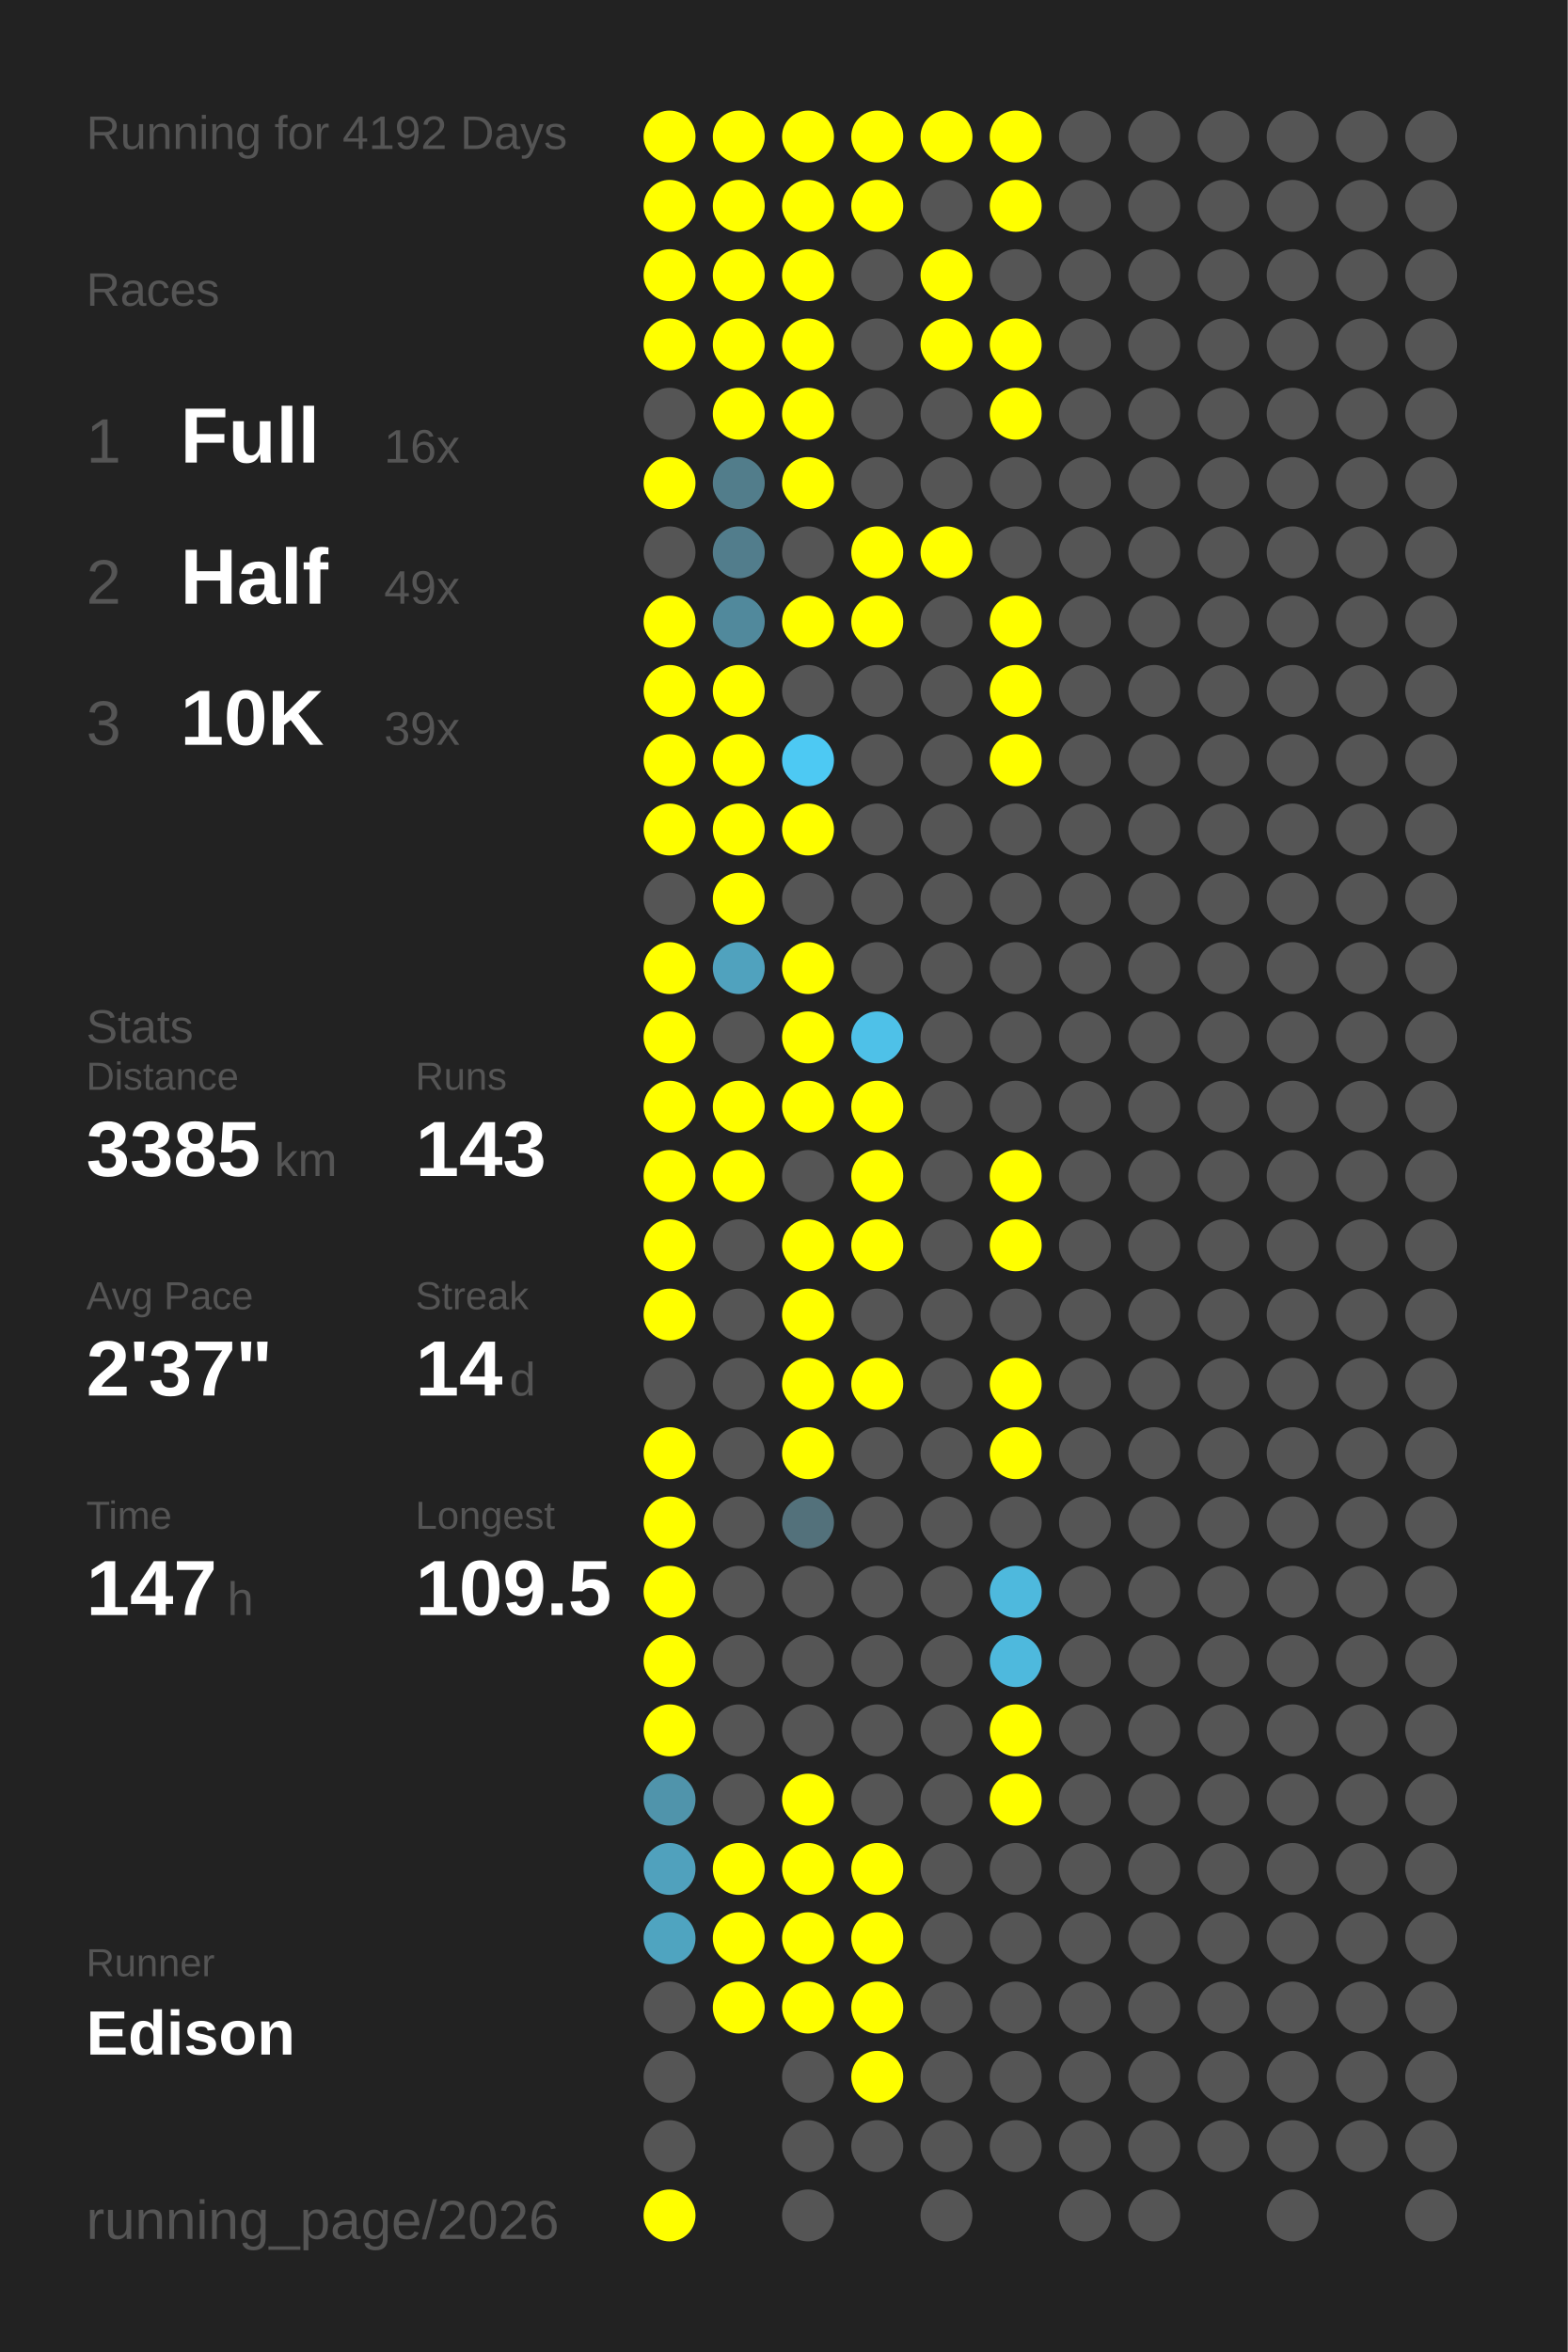
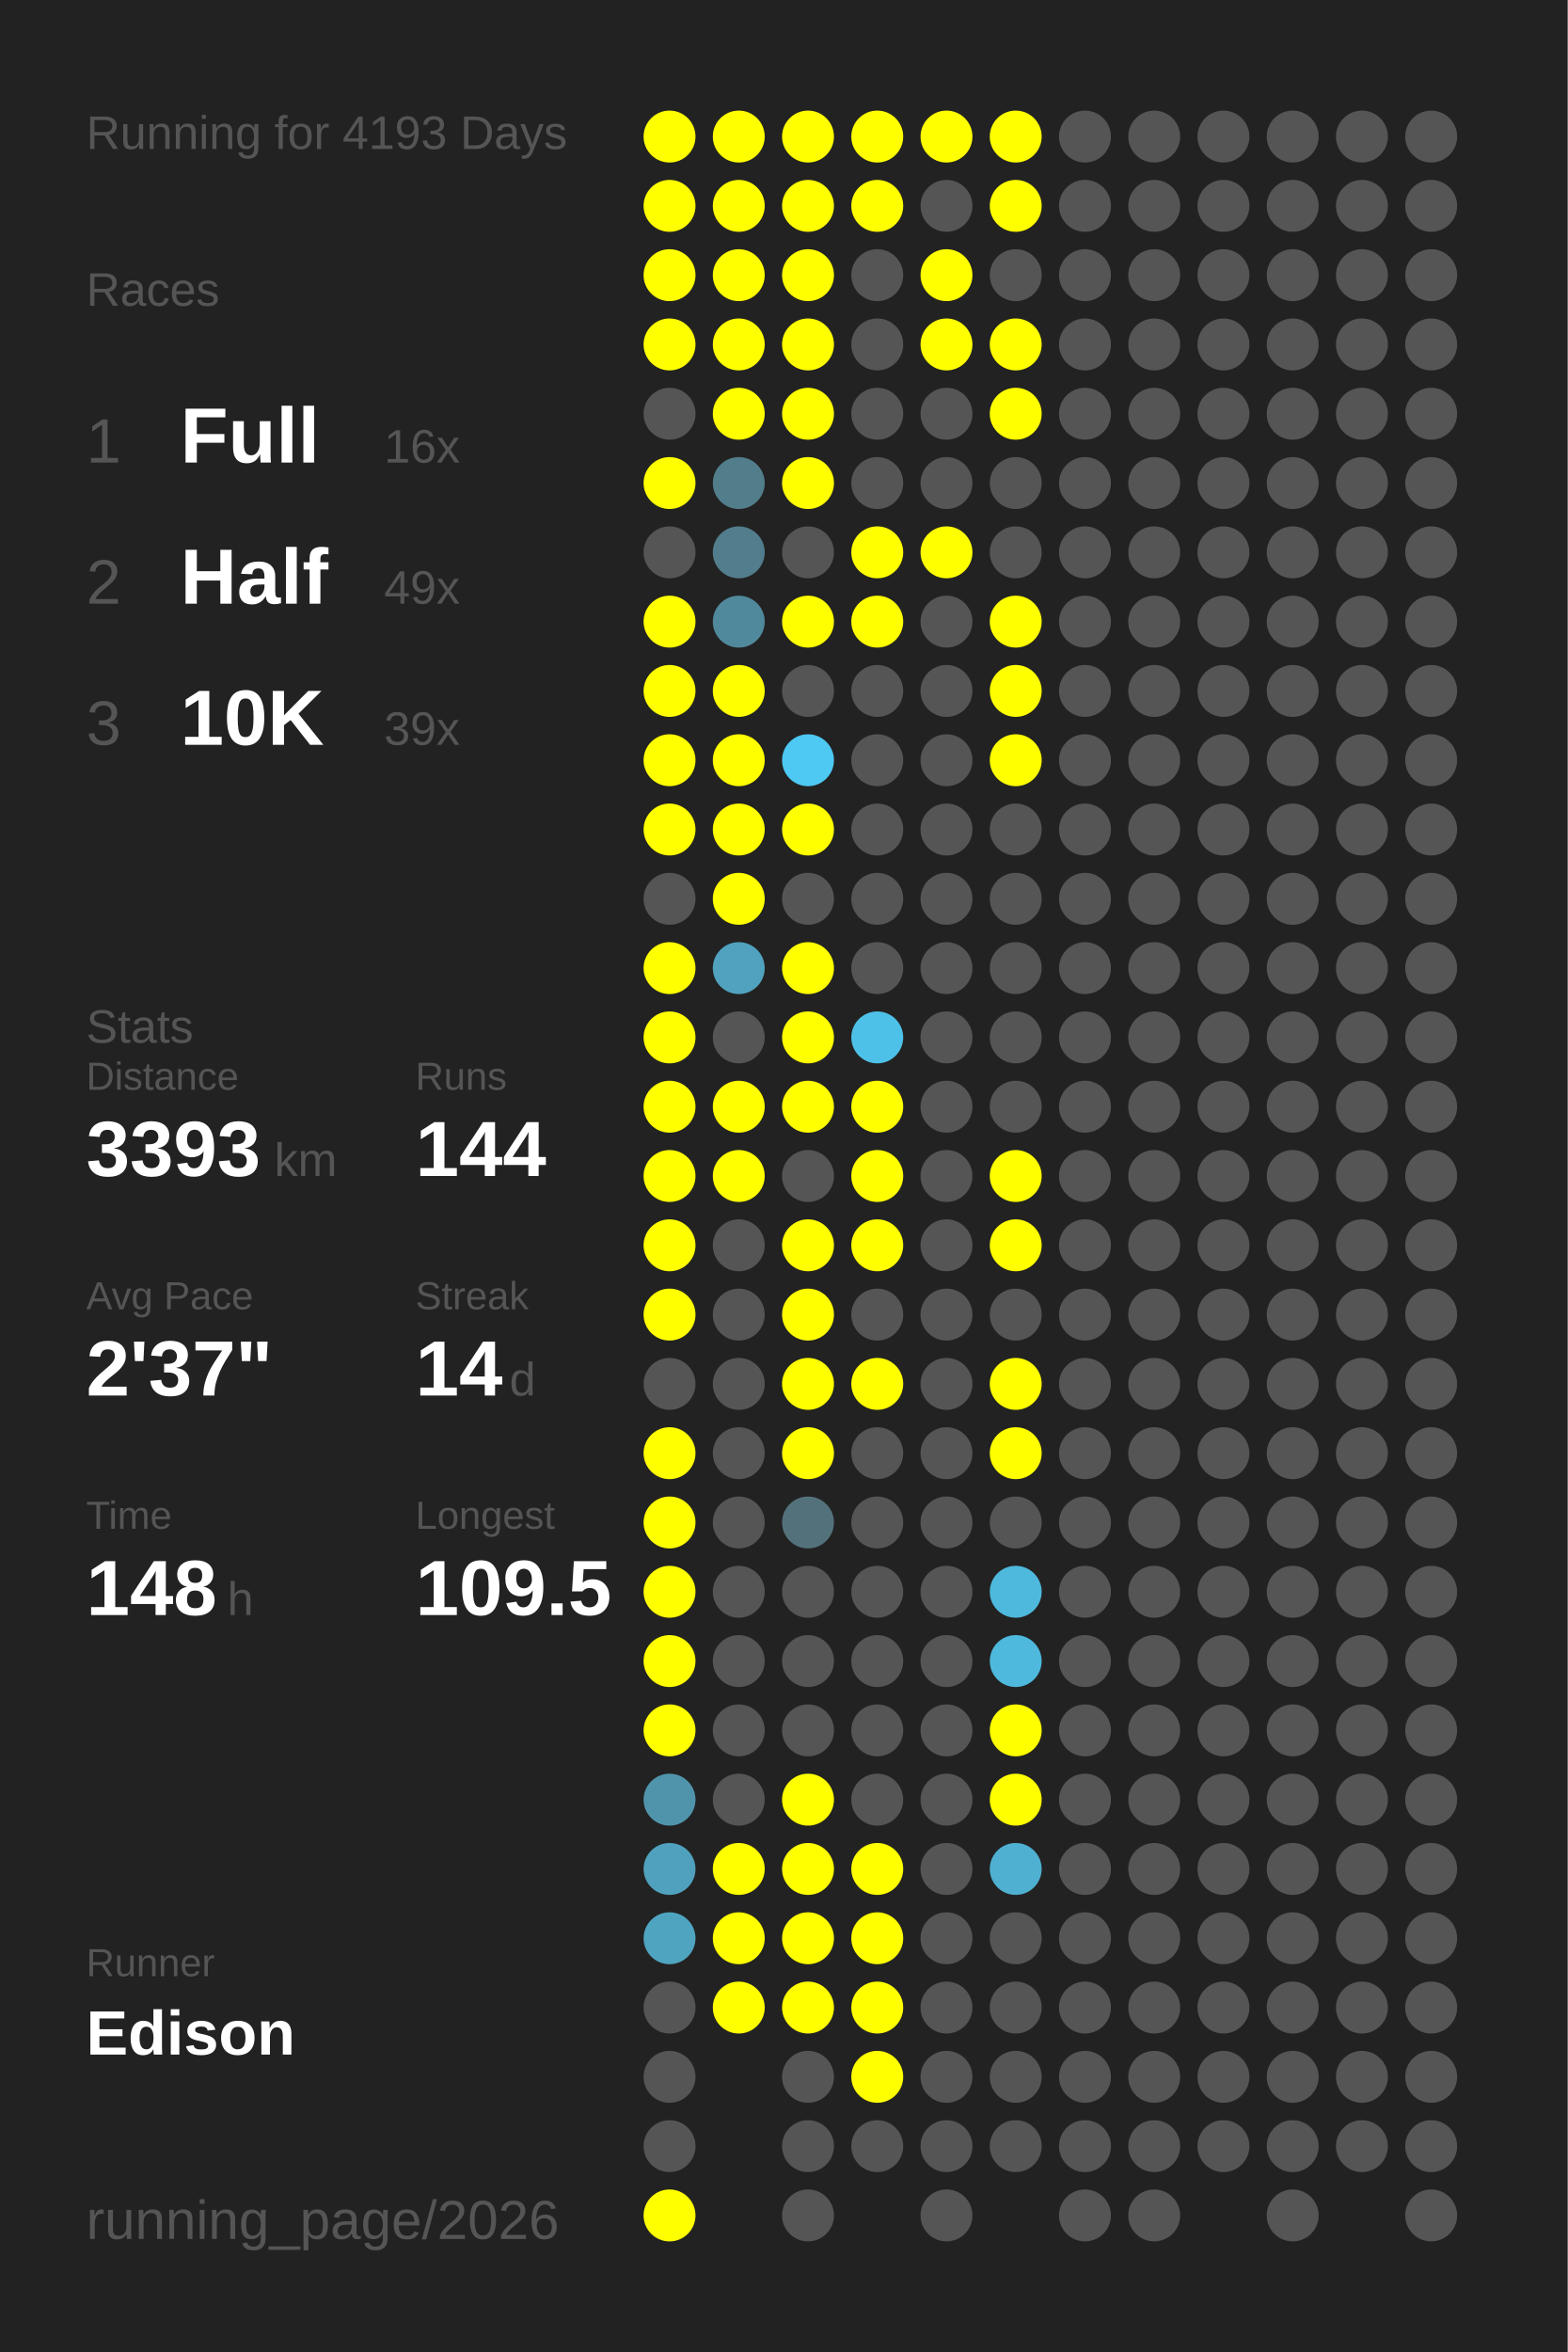
<svg xmlns="http://www.w3.org/2000/svg" baseProfile="full" height="300mm" version="1.1" viewBox="0,0,200,300" width="200mm">
  <defs />
  <rect fill="#222222" height="300" width="200" x="0" y="0" />
-   <text fill="#555555" style="font-size:6px; font-family:Arial;" x="11" y="19">Running for 4192 Days</text>
+   <text fill="#555555" style="font-size:6px; font-family:Arial;" x="11" y="19">Running for 4193 Days</text>
  <text fill="#555555" style="font-size:6px; font-family:Arial;" x="11" y="39">Races</text>
  <text fill="#555555" style="font-size:8px; font-family:Arial;" x="11" y="59">1</text>
  <text fill="#FFFFFF" style="font-size:10px; font-family:Arial; font-weight:bold;" x="23" y="59">Full</text>
  <text fill="#555555" style="font-size:6px; font-family:Arial;" x="49" y="59">16x</text>
  <text fill="#555555" style="font-size:8px; font-family:Arial;" x="11" y="77">2</text>
  <text fill="#FFFFFF" style="font-size:10px; font-family:Arial; font-weight:bold;" x="23" y="77">Half</text>
  <text fill="#555555" style="font-size:6px; font-family:Arial;" x="49" y="77">49x</text>
  <text fill="#555555" style="font-size:8px; font-family:Arial;" x="11" y="95">3</text>
  <text fill="#FFFFFF" style="font-size:10px; font-family:Arial; font-weight:bold;" x="23" y="95">10K</text>
  <text fill="#555555" style="font-size:6px; font-family:Arial;" x="49" y="95">39x</text>
  <text fill="#555555" style="font-size:6px; font-family:Arial;" x="11" y="133">Stats</text>
  <text fill="#555555" style="font-size:5px; font-family:Arial;" x="11" y="139">Distance</text>
-   <text fill="#FFFFFF" style="font-size:10px; font-family:Arial; font-weight:bold;" x="11" y="150">3385</text>
+   <text fill="#FFFFFF" style="font-size:10px; font-family:Arial; font-weight:bold;" x="11" y="150">3393</text>
  <text fill="#555555" style="font-size:6px; font-family:Arial;" x="35" y="150">km</text>
  <text fill="#555555" style="font-size:5px; font-family:Arial;" x="53" y="139">Runs</text>
-   <text fill="#FFFFFF" style="font-size:10px; font-family:Arial; font-weight:bold;" x="53" y="150">143</text>
+   <text fill="#FFFFFF" style="font-size:10px; font-family:Arial; font-weight:bold;" x="53" y="150">144</text>
  <text fill="#555555" style="font-size:5px; font-family:Arial;" x="11" y="167">Avg Pace</text>
  <text fill="#FFFFFF" style="font-size:10px; font-family:Arial; font-weight:bold;" x="11" y="178">2'37"</text>
  <text fill="#555555" style="font-size:5px; font-family:Arial;" x="53" y="167">Streak</text>
  <text fill="#FFFFFF" style="font-size:10px; font-family:Arial; font-weight:bold;" x="53" y="178">14</text>
  <text fill="#555555" style="font-size:6px; font-family:Arial;" x="65" y="178">d</text>
  <text fill="#555555" style="font-size:5px; font-family:Arial;" x="11" y="195">Time</text>
-   <text fill="#FFFFFF" style="font-size:10px; font-family:Arial; font-weight:bold;" x="11" y="206">147</text>
+   <text fill="#FFFFFF" style="font-size:10px; font-family:Arial; font-weight:bold;" x="11" y="206">148</text>
  <text fill="#555555" style="font-size:6px; font-family:Arial;" x="29" y="206">h</text>
  <text fill="#555555" style="font-size:5px; font-family:Arial;" x="53" y="195">Longest</text>
  <text fill="#FFFFFF" style="font-size:10px; font-family:Arial; font-weight:bold;" x="53" y="206">109.5</text>
  <text fill="#555555" style="font-size:5px; font-family:Arial;" x="11" y="252.065">Runner</text>
  <text fill="#FFFFFF" style="font-size:8px; font-family:Arial; font-weight:bold;" x="11" y="262.065">Edison</text>
  <text fill="#555555" style="font-size:7px; font-family:Arial;" x="11" y="285.581">running_page/2026</text>
  <circle cx="85.417" cy="17.419" fill="#FFFF00" r="3.312" />
  <circle cx="85.417" cy="26.258" fill="#FFFF00" r="3.312" />
  <circle cx="85.417" cy="35.097" fill="#FFFF00" r="3.312" />
  <circle cx="85.417" cy="43.935" fill="#FFFF00" r="3.312" />
  <circle cx="85.417" cy="52.774" fill="#555555" r="3.312" />
  <circle cx="85.417" cy="61.613" fill="#FFFF00" r="3.312" />
  <circle cx="85.417" cy="70.452" fill="#555555" r="3.312" />
  <circle cx="85.417" cy="79.29" fill="#FFFF00" r="3.312" />
  <circle cx="85.417" cy="88.129" fill="#FFFF00" r="3.312" />
  <circle cx="85.417" cy="96.968" fill="#FFFF00" r="3.312" />
  <circle cx="85.417" cy="105.806" fill="#FFFF00" r="3.312" />
  <circle cx="85.417" cy="114.645" fill="#555555" r="3.312" />
  <circle cx="85.417" cy="123.484" fill="#FFFF00" r="3.312" />
  <circle cx="85.417" cy="132.323" fill="#FFFF00" r="3.312" />
  <circle cx="85.417" cy="141.161" fill="#FFFF00" r="3.312" />
  <circle cx="85.417" cy="150" fill="#FFFF00" r="3.312" />
  <circle cx="85.417" cy="158.839" fill="#FFFF00" r="3.312" />
  <circle cx="85.417" cy="167.677" fill="#FFFF00" r="3.312" />
  <circle cx="85.417" cy="176.516" fill="#555555" r="3.312" />
  <circle cx="85.417" cy="185.355" fill="#FFFF00" r="3.312" />
  <circle cx="85.417" cy="194.194" fill="#FFFF00" r="3.312" />
  <circle cx="85.417" cy="203.032" fill="#FFFF00" r="3.312" />
  <circle cx="85.417" cy="211.871" fill="#FFFF00" r="3.312" />
  <circle cx="85.417" cy="220.71" fill="#FFFF00" r="3.312" />
  <circle cx="85.417" cy="229.548" fill="#5094ab" r="3.312" />
  <circle cx="85.417" cy="238.387" fill="#50a1bd" r="3.312" />
  <circle cx="85.417" cy="247.226" fill="#4fa4c0" r="3.312" />
  <circle cx="85.417" cy="256.065" fill="#555555" r="3.312" />
  <circle cx="85.417" cy="264.903" fill="#555555" r="3.312" />
  <circle cx="85.417" cy="273.742" fill="#555555" r="3.312" />
  <circle cx="85.417" cy="282.581" fill="#FFFF00" r="3.312" />
  <circle cx="94.25" cy="17.419" fill="#FFFF00" r="3.312" />
  <circle cx="94.25" cy="26.258" fill="#FFFF00" r="3.312" />
  <circle cx="94.25" cy="35.097" fill="#FFFF00" r="3.312" />
  <circle cx="94.25" cy="43.935" fill="#FFFF00" r="3.312" />
  <circle cx="94.25" cy="52.774" fill="#FFFF00" r="3.312" />
  <circle cx="94.25" cy="61.613" fill="#527d8b" r="3.312" />
  <circle cx="94.25" cy="70.452" fill="#527d8c" r="3.312" />
  <circle cx="94.25" cy="79.29" fill="#51899c" r="3.312" />
  <circle cx="94.25" cy="88.129" fill="#FFFF00" r="3.312" />
  <circle cx="94.25" cy="96.968" fill="#FFFF00" r="3.312" />
  <circle cx="94.25" cy="105.806" fill="#FFFF00" r="3.312" />
  <circle cx="94.25" cy="114.645" fill="#FFFF00" r="3.312" />
  <circle cx="94.25" cy="123.484" fill="#50a2be" r="3.312" />
  <circle cx="94.25" cy="132.323" fill="#555555" r="3.312" />
  <circle cx="94.25" cy="141.161" fill="#FFFF00" r="3.312" />
  <circle cx="94.25" cy="150" fill="#FFFF00" r="3.312" />
  <circle cx="94.25" cy="158.839" fill="#555555" r="3.312" />
  <circle cx="94.25" cy="167.677" fill="#555555" r="3.312" />
  <circle cx="94.25" cy="176.516" fill="#555555" r="3.312" />
  <circle cx="94.25" cy="185.355" fill="#555555" r="3.312" />
  <circle cx="94.25" cy="194.194" fill="#555555" r="3.312" />
  <circle cx="94.25" cy="203.032" fill="#555555" r="3.312" />
  <circle cx="94.25" cy="211.871" fill="#555555" r="3.312" />
  <circle cx="94.25" cy="220.71" fill="#555555" r="3.312" />
  <circle cx="94.25" cy="229.548" fill="#555555" r="3.312" />
  <circle cx="94.25" cy="238.387" fill="#FFFF00" r="3.312" />
  <circle cx="94.25" cy="247.226" fill="#FFFF00" r="3.312" />
  <circle cx="94.25" cy="256.065" fill="#FFFF00" r="3.312" />
  <circle cx="103.083" cy="17.419" fill="#FFFF00" r="3.312" />
  <circle cx="103.083" cy="26.258" fill="#FFFF00" r="3.312" />
  <circle cx="103.083" cy="35.097" fill="#FFFF00" r="3.312" />
  <circle cx="103.083" cy="43.935" fill="#FFFF00" r="3.312" />
  <circle cx="103.083" cy="52.774" fill="#FFFF00" r="3.312" />
  <circle cx="103.083" cy="61.613" fill="#FFFF00" r="3.312" />
  <circle cx="103.083" cy="70.452" fill="#555555" r="3.312" />
  <circle cx="103.083" cy="79.29" fill="#FFFF00" r="3.312" />
  <circle cx="103.083" cy="88.129" fill="#555555" r="3.312" />
  <circle cx="103.083" cy="96.968" fill="#4dc9f3" r="3.312" />
  <circle cx="103.083" cy="105.806" fill="#FFFF00" r="3.312" />
  <circle cx="103.083" cy="114.645" fill="#555555" r="3.312" />
  <circle cx="103.083" cy="123.484" fill="#FFFF00" r="3.312" />
  <circle cx="103.083" cy="132.323" fill="#FFFF00" r="3.312" />
  <circle cx="103.083" cy="141.161" fill="#FFFF00" r="3.312" />
  <circle cx="103.083" cy="150" fill="#555555" r="3.312" />
  <circle cx="103.083" cy="158.839" fill="#FFFF00" r="3.312" />
  <circle cx="103.083" cy="167.677" fill="#FFFF00" r="3.312" />
  <circle cx="103.083" cy="176.516" fill="#FFFF00" r="3.312" />
  <circle cx="103.083" cy="185.355" fill="#FFFF00" r="3.312" />
  <circle cx="103.083" cy="194.194" fill="#53717b" r="3.312" />
  <circle cx="103.083" cy="203.032" fill="#555555" r="3.312" />
  <circle cx="103.083" cy="211.871" fill="#555555" r="3.312" />
  <circle cx="103.083" cy="220.71" fill="#555555" r="3.312" />
  <circle cx="103.083" cy="229.548" fill="#FFFF00" r="3.312" />
  <circle cx="103.083" cy="238.387" fill="#FFFF00" r="3.312" />
  <circle cx="103.083" cy="247.226" fill="#FFFF00" r="3.312" />
  <circle cx="103.083" cy="256.065" fill="#FFFF00" r="3.312" />
  <circle cx="103.083" cy="264.903" fill="#555555" r="3.312" />
  <circle cx="103.083" cy="273.742" fill="#555555" r="3.312" />
  <circle cx="103.083" cy="282.581" fill="#555555" r="3.312" />
  <circle cx="111.917" cy="17.419" fill="#FFFF00" r="3.312" />
  <circle cx="111.917" cy="26.258" fill="#FFFF00" r="3.312" />
  <circle cx="111.917" cy="35.097" fill="#555555" r="3.312" />
  <circle cx="111.917" cy="43.935" fill="#555555" r="3.312" />
  <circle cx="111.917" cy="52.774" fill="#555555" r="3.312" />
  <circle cx="111.917" cy="61.613" fill="#555555" r="3.312" />
  <circle cx="111.917" cy="70.452" fill="#FFFF00" r="3.312" />
  <circle cx="111.917" cy="79.29" fill="#FFFF00" r="3.312" />
  <circle cx="111.917" cy="88.129" fill="#555555" r="3.312" />
  <circle cx="111.917" cy="96.968" fill="#555555" r="3.312" />
  <circle cx="111.917" cy="105.806" fill="#555555" r="3.312" />
  <circle cx="111.917" cy="114.645" fill="#555555" r="3.312" />
  <circle cx="111.917" cy="123.484" fill="#555555" r="3.312" />
  <circle cx="111.917" cy="132.323" fill="#4ec1e8" r="3.312" />
  <circle cx="111.917" cy="141.161" fill="#FFFF00" r="3.312" />
  <circle cx="111.917" cy="150" fill="#FFFF00" r="3.312" />
  <circle cx="111.917" cy="158.839" fill="#FFFF00" r="3.312" />
  <circle cx="111.917" cy="167.677" fill="#555555" r="3.312" />
  <circle cx="111.917" cy="176.516" fill="#FFFF00" r="3.312" />
  <circle cx="111.917" cy="185.355" fill="#555555" r="3.312" />
  <circle cx="111.917" cy="194.194" fill="#555555" r="3.312" />
  <circle cx="111.917" cy="203.032" fill="#555555" r="3.312" />
  <circle cx="111.917" cy="211.871" fill="#555555" r="3.312" />
  <circle cx="111.917" cy="220.71" fill="#555555" r="3.312" />
  <circle cx="111.917" cy="229.548" fill="#555555" r="3.312" />
  <circle cx="111.917" cy="238.387" fill="#FFFF00" r="3.312" />
  <circle cx="111.917" cy="247.226" fill="#FFFF00" r="3.312" />
  <circle cx="111.917" cy="256.065" fill="#FFFF00" r="3.312" />
  <circle cx="111.917" cy="264.903" fill="#FFFF00" r="3.312" />
  <circle cx="111.917" cy="273.742" fill="#555555" r="3.312" />
  <circle cx="120.75" cy="17.419" fill="#FFFF00" r="3.312" />
  <circle cx="120.75" cy="26.258" fill="#555555" r="3.312" />
  <circle cx="120.75" cy="35.097" fill="#FFFF00" r="3.312" />
  <circle cx="120.75" cy="43.935" fill="#FFFF00" r="3.312" />
  <circle cx="120.75" cy="52.774" fill="#555555" r="3.312" />
  <circle cx="120.75" cy="61.613" fill="#555555" r="3.312" />
  <circle cx="120.75" cy="70.452" fill="#FFFF00" r="3.312" />
  <circle cx="120.75" cy="79.29" fill="#555555" r="3.312" />
  <circle cx="120.75" cy="88.129" fill="#555555" r="3.312" />
  <circle cx="120.75" cy="96.968" fill="#555555" r="3.312" />
  <circle cx="120.75" cy="105.806" fill="#555555" r="3.312" />
  <circle cx="120.75" cy="114.645" fill="#555555" r="3.312" />
  <circle cx="120.75" cy="123.484" fill="#555555" r="3.312" />
  <circle cx="120.75" cy="132.323" fill="#555555" r="3.312" />
  <circle cx="120.75" cy="141.161" fill="#555555" r="3.312" />
  <circle cx="120.75" cy="150" fill="#555555" r="3.312" />
  <circle cx="120.75" cy="158.839" fill="#555555" r="3.312" />
  <circle cx="120.75" cy="167.677" fill="#555555" r="3.312" />
  <circle cx="120.75" cy="176.516" fill="#555555" r="3.312" />
  <circle cx="120.75" cy="185.355" fill="#555555" r="3.312" />
  <circle cx="120.75" cy="194.194" fill="#555555" r="3.312" />
  <circle cx="120.75" cy="203.032" fill="#555555" r="3.312" />
  <circle cx="120.75" cy="211.871" fill="#555555" r="3.312" />
  <circle cx="120.75" cy="220.71" fill="#555555" r="3.312" />
  <circle cx="120.75" cy="229.548" fill="#555555" r="3.312" />
  <circle cx="120.75" cy="238.387" fill="#555555" r="3.312" />
  <circle cx="120.75" cy="247.226" fill="#555555" r="3.312" />
  <circle cx="120.75" cy="256.065" fill="#555555" r="3.312" />
  <circle cx="120.75" cy="264.903" fill="#555555" r="3.312" />
  <circle cx="120.75" cy="273.742" fill="#555555" r="3.312" />
  <circle cx="120.75" cy="282.581" fill="#555555" r="3.312" />
  <circle cx="129.583" cy="17.419" fill="#FFFF00" r="3.312" />
  <circle cx="129.583" cy="26.258" fill="#FFFF00" r="3.312" />
  <circle cx="129.583" cy="35.097" fill="#555555" r="3.312" />
  <circle cx="129.583" cy="43.935" fill="#FFFF00" r="3.312" />
  <circle cx="129.583" cy="52.774" fill="#FFFF00" r="3.312" />
  <circle cx="129.583" cy="61.613" fill="#555555" r="3.312" />
  <circle cx="129.583" cy="70.452" fill="#555555" r="3.312" />
  <circle cx="129.583" cy="79.29" fill="#FFFF00" r="3.312" />
  <circle cx="129.583" cy="88.129" fill="#FFFF00" r="3.312" />
  <circle cx="129.583" cy="96.968" fill="#FFFF00" r="3.312" />
  <circle cx="129.583" cy="105.806" fill="#555555" r="3.312" />
  <circle cx="129.583" cy="114.645" fill="#555555" r="3.312" />
  <circle cx="129.583" cy="123.484" fill="#555555" r="3.312" />
  <circle cx="129.583" cy="132.323" fill="#555555" r="3.312" />
  <circle cx="129.583" cy="141.161" fill="#555555" r="3.312" />
  <circle cx="129.583" cy="150" fill="#FFFF00" r="3.312" />
  <circle cx="129.583" cy="158.839" fill="#FFFF00" r="3.312" />
  <circle cx="129.583" cy="167.677" fill="#555555" r="3.312" />
  <circle cx="129.583" cy="176.516" fill="#FFFF00" r="3.312" />
  <circle cx="129.583" cy="185.355" fill="#FFFF00" r="3.312" />
  <circle cx="129.583" cy="194.194" fill="#555555" r="3.312" />
  <circle cx="129.583" cy="203.032" fill="#4eb9dd" r="3.312" />
  <circle cx="129.583" cy="211.871" fill="#4eb9dd" r="3.312" />
  <circle cx="129.583" cy="220.71" fill="#FFFF00" r="3.312" />
  <circle cx="129.583" cy="229.548" fill="#FFFF00" r="3.312" />
-   <circle cx="129.583" cy="238.387" fill="#555555" r="3.312" />
+   <circle cx="129.583" cy="238.387" fill="#4fb0d1" r="3.312" />
  <circle cx="129.583" cy="247.226" fill="#555555" r="3.312" />
  <circle cx="129.583" cy="256.065" fill="#555555" r="3.312" />
  <circle cx="129.583" cy="264.903" fill="#555555" r="3.312" />
  <circle cx="129.583" cy="273.742" fill="#555555" r="3.312" />
  <circle cx="138.417" cy="17.419" fill="#555555" r="3.312" />
  <circle cx="138.417" cy="26.258" fill="#555555" r="3.312" />
  <circle cx="138.417" cy="35.097" fill="#555555" r="3.312" />
  <circle cx="138.417" cy="43.935" fill="#555555" r="3.312" />
  <circle cx="138.417" cy="52.774" fill="#555555" r="3.312" />
  <circle cx="138.417" cy="61.613" fill="#555555" r="3.312" />
  <circle cx="138.417" cy="70.452" fill="#555555" r="3.312" />
  <circle cx="138.417" cy="79.29" fill="#555555" r="3.312" />
  <circle cx="138.417" cy="88.129" fill="#555555" r="3.312" />
  <circle cx="138.417" cy="96.968" fill="#555555" r="3.312" />
  <circle cx="138.417" cy="105.806" fill="#555555" r="3.312" />
  <circle cx="138.417" cy="114.645" fill="#555555" r="3.312" />
  <circle cx="138.417" cy="123.484" fill="#555555" r="3.312" />
  <circle cx="138.417" cy="132.323" fill="#555555" r="3.312" />
  <circle cx="138.417" cy="141.161" fill="#555555" r="3.312" />
  <circle cx="138.417" cy="150" fill="#555555" r="3.312" />
  <circle cx="138.417" cy="158.839" fill="#555555" r="3.312" />
  <circle cx="138.417" cy="167.677" fill="#555555" r="3.312" />
  <circle cx="138.417" cy="176.516" fill="#555555" r="3.312" />
  <circle cx="138.417" cy="185.355" fill="#555555" r="3.312" />
  <circle cx="138.417" cy="194.194" fill="#555555" r="3.312" />
  <circle cx="138.417" cy="203.032" fill="#555555" r="3.312" />
  <circle cx="138.417" cy="211.871" fill="#555555" r="3.312" />
  <circle cx="138.417" cy="220.71" fill="#555555" r="3.312" />
  <circle cx="138.417" cy="229.548" fill="#555555" r="3.312" />
  <circle cx="138.417" cy="238.387" fill="#555555" r="3.312" />
  <circle cx="138.417" cy="247.226" fill="#555555" r="3.312" />
  <circle cx="138.417" cy="256.065" fill="#555555" r="3.312" />
  <circle cx="138.417" cy="264.903" fill="#555555" r="3.312" />
  <circle cx="138.417" cy="273.742" fill="#555555" r="3.312" />
  <circle cx="138.417" cy="282.581" fill="#555555" r="3.312" />
  <circle cx="147.25" cy="17.419" fill="#555555" r="3.312" />
  <circle cx="147.25" cy="26.258" fill="#555555" r="3.312" />
  <circle cx="147.25" cy="35.097" fill="#555555" r="3.312" />
  <circle cx="147.25" cy="43.935" fill="#555555" r="3.312" />
  <circle cx="147.25" cy="52.774" fill="#555555" r="3.312" />
  <circle cx="147.25" cy="61.613" fill="#555555" r="3.312" />
  <circle cx="147.25" cy="70.452" fill="#555555" r="3.312" />
  <circle cx="147.25" cy="79.29" fill="#555555" r="3.312" />
  <circle cx="147.25" cy="88.129" fill="#555555" r="3.312" />
  <circle cx="147.25" cy="96.968" fill="#555555" r="3.312" />
  <circle cx="147.25" cy="105.806" fill="#555555" r="3.312" />
  <circle cx="147.25" cy="114.645" fill="#555555" r="3.312" />
  <circle cx="147.25" cy="123.484" fill="#555555" r="3.312" />
  <circle cx="147.25" cy="132.323" fill="#555555" r="3.312" />
  <circle cx="147.25" cy="141.161" fill="#555555" r="3.312" />
  <circle cx="147.25" cy="150" fill="#555555" r="3.312" />
  <circle cx="147.25" cy="158.839" fill="#555555" r="3.312" />
  <circle cx="147.25" cy="167.677" fill="#555555" r="3.312" />
  <circle cx="147.25" cy="176.516" fill="#555555" r="3.312" />
  <circle cx="147.25" cy="185.355" fill="#555555" r="3.312" />
  <circle cx="147.25" cy="194.194" fill="#555555" r="3.312" />
  <circle cx="147.25" cy="203.032" fill="#555555" r="3.312" />
  <circle cx="147.25" cy="211.871" fill="#555555" r="3.312" />
  <circle cx="147.25" cy="220.71" fill="#555555" r="3.312" />
  <circle cx="147.25" cy="229.548" fill="#555555" r="3.312" />
  <circle cx="147.25" cy="238.387" fill="#555555" r="3.312" />
  <circle cx="147.25" cy="247.226" fill="#555555" r="3.312" />
  <circle cx="147.25" cy="256.065" fill="#555555" r="3.312" />
  <circle cx="147.25" cy="264.903" fill="#555555" r="3.312" />
  <circle cx="147.25" cy="273.742" fill="#555555" r="3.312" />
  <circle cx="147.25" cy="282.581" fill="#555555" r="3.312" />
  <circle cx="156.083" cy="17.419" fill="#555555" r="3.312" />
  <circle cx="156.083" cy="26.258" fill="#555555" r="3.312" />
  <circle cx="156.083" cy="35.097" fill="#555555" r="3.312" />
  <circle cx="156.083" cy="43.935" fill="#555555" r="3.312" />
  <circle cx="156.083" cy="52.774" fill="#555555" r="3.312" />
  <circle cx="156.083" cy="61.613" fill="#555555" r="3.312" />
  <circle cx="156.083" cy="70.452" fill="#555555" r="3.312" />
  <circle cx="156.083" cy="79.29" fill="#555555" r="3.312" />
  <circle cx="156.083" cy="88.129" fill="#555555" r="3.312" />
  <circle cx="156.083" cy="96.968" fill="#555555" r="3.312" />
  <circle cx="156.083" cy="105.806" fill="#555555" r="3.312" />
  <circle cx="156.083" cy="114.645" fill="#555555" r="3.312" />
  <circle cx="156.083" cy="123.484" fill="#555555" r="3.312" />
  <circle cx="156.083" cy="132.323" fill="#555555" r="3.312" />
  <circle cx="156.083" cy="141.161" fill="#555555" r="3.312" />
  <circle cx="156.083" cy="150" fill="#555555" r="3.312" />
  <circle cx="156.083" cy="158.839" fill="#555555" r="3.312" />
  <circle cx="156.083" cy="167.677" fill="#555555" r="3.312" />
  <circle cx="156.083" cy="176.516" fill="#555555" r="3.312" />
  <circle cx="156.083" cy="185.355" fill="#555555" r="3.312" />
  <circle cx="156.083" cy="194.194" fill="#555555" r="3.312" />
  <circle cx="156.083" cy="203.032" fill="#555555" r="3.312" />
  <circle cx="156.083" cy="211.871" fill="#555555" r="3.312" />
  <circle cx="156.083" cy="220.71" fill="#555555" r="3.312" />
  <circle cx="156.083" cy="229.548" fill="#555555" r="3.312" />
  <circle cx="156.083" cy="238.387" fill="#555555" r="3.312" />
  <circle cx="156.083" cy="247.226" fill="#555555" r="3.312" />
  <circle cx="156.083" cy="256.065" fill="#555555" r="3.312" />
  <circle cx="156.083" cy="264.903" fill="#555555" r="3.312" />
  <circle cx="156.083" cy="273.742" fill="#555555" r="3.312" />
  <circle cx="164.917" cy="17.419" fill="#555555" r="3.312" />
  <circle cx="164.917" cy="26.258" fill="#555555" r="3.312" />
  <circle cx="164.917" cy="35.097" fill="#555555" r="3.312" />
  <circle cx="164.917" cy="43.935" fill="#555555" r="3.312" />
  <circle cx="164.917" cy="52.774" fill="#555555" r="3.312" />
  <circle cx="164.917" cy="61.613" fill="#555555" r="3.312" />
  <circle cx="164.917" cy="70.452" fill="#555555" r="3.312" />
  <circle cx="164.917" cy="79.29" fill="#555555" r="3.312" />
  <circle cx="164.917" cy="88.129" fill="#555555" r="3.312" />
  <circle cx="164.917" cy="96.968" fill="#555555" r="3.312" />
  <circle cx="164.917" cy="105.806" fill="#555555" r="3.312" />
  <circle cx="164.917" cy="114.645" fill="#555555" r="3.312" />
  <circle cx="164.917" cy="123.484" fill="#555555" r="3.312" />
  <circle cx="164.917" cy="132.323" fill="#555555" r="3.312" />
  <circle cx="164.917" cy="141.161" fill="#555555" r="3.312" />
  <circle cx="164.917" cy="150" fill="#555555" r="3.312" />
  <circle cx="164.917" cy="158.839" fill="#555555" r="3.312" />
  <circle cx="164.917" cy="167.677" fill="#555555" r="3.312" />
  <circle cx="164.917" cy="176.516" fill="#555555" r="3.312" />
  <circle cx="164.917" cy="185.355" fill="#555555" r="3.312" />
  <circle cx="164.917" cy="194.194" fill="#555555" r="3.312" />
  <circle cx="164.917" cy="203.032" fill="#555555" r="3.312" />
  <circle cx="164.917" cy="211.871" fill="#555555" r="3.312" />
  <circle cx="164.917" cy="220.71" fill="#555555" r="3.312" />
  <circle cx="164.917" cy="229.548" fill="#555555" r="3.312" />
  <circle cx="164.917" cy="238.387" fill="#555555" r="3.312" />
  <circle cx="164.917" cy="247.226" fill="#555555" r="3.312" />
  <circle cx="164.917" cy="256.065" fill="#555555" r="3.312" />
  <circle cx="164.917" cy="264.903" fill="#555555" r="3.312" />
  <circle cx="164.917" cy="273.742" fill="#555555" r="3.312" />
  <circle cx="164.917" cy="282.581" fill="#555555" r="3.312" />
  <circle cx="173.75" cy="17.419" fill="#555555" r="3.312" />
  <circle cx="173.75" cy="26.258" fill="#555555" r="3.312" />
  <circle cx="173.75" cy="35.097" fill="#555555" r="3.312" />
  <circle cx="173.75" cy="43.935" fill="#555555" r="3.312" />
  <circle cx="173.75" cy="52.774" fill="#555555" r="3.312" />
  <circle cx="173.75" cy="61.613" fill="#555555" r="3.312" />
  <circle cx="173.75" cy="70.452" fill="#555555" r="3.312" />
  <circle cx="173.75" cy="79.29" fill="#555555" r="3.312" />
  <circle cx="173.75" cy="88.129" fill="#555555" r="3.312" />
  <circle cx="173.75" cy="96.968" fill="#555555" r="3.312" />
  <circle cx="173.75" cy="105.806" fill="#555555" r="3.312" />
  <circle cx="173.75" cy="114.645" fill="#555555" r="3.312" />
  <circle cx="173.75" cy="123.484" fill="#555555" r="3.312" />
  <circle cx="173.75" cy="132.323" fill="#555555" r="3.312" />
  <circle cx="173.75" cy="141.161" fill="#555555" r="3.312" />
  <circle cx="173.75" cy="150" fill="#555555" r="3.312" />
  <circle cx="173.75" cy="158.839" fill="#555555" r="3.312" />
  <circle cx="173.75" cy="167.677" fill="#555555" r="3.312" />
  <circle cx="173.75" cy="176.516" fill="#555555" r="3.312" />
  <circle cx="173.75" cy="185.355" fill="#555555" r="3.312" />
  <circle cx="173.75" cy="194.194" fill="#555555" r="3.312" />
  <circle cx="173.75" cy="203.032" fill="#555555" r="3.312" />
  <circle cx="173.75" cy="211.871" fill="#555555" r="3.312" />
  <circle cx="173.75" cy="220.71" fill="#555555" r="3.312" />
  <circle cx="173.75" cy="229.548" fill="#555555" r="3.312" />
  <circle cx="173.75" cy="238.387" fill="#555555" r="3.312" />
  <circle cx="173.75" cy="247.226" fill="#555555" r="3.312" />
  <circle cx="173.75" cy="256.065" fill="#555555" r="3.312" />
  <circle cx="173.75" cy="264.903" fill="#555555" r="3.312" />
  <circle cx="173.75" cy="273.742" fill="#555555" r="3.312" />
  <circle cx="182.583" cy="17.419" fill="#555555" r="3.312" />
  <circle cx="182.583" cy="26.258" fill="#555555" r="3.312" />
  <circle cx="182.583" cy="35.097" fill="#555555" r="3.312" />
  <circle cx="182.583" cy="43.935" fill="#555555" r="3.312" />
  <circle cx="182.583" cy="52.774" fill="#555555" r="3.312" />
  <circle cx="182.583" cy="61.613" fill="#555555" r="3.312" />
  <circle cx="182.583" cy="70.452" fill="#555555" r="3.312" />
  <circle cx="182.583" cy="79.29" fill="#555555" r="3.312" />
  <circle cx="182.583" cy="88.129" fill="#555555" r="3.312" />
  <circle cx="182.583" cy="96.968" fill="#555555" r="3.312" />
  <circle cx="182.583" cy="105.806" fill="#555555" r="3.312" />
  <circle cx="182.583" cy="114.645" fill="#555555" r="3.312" />
  <circle cx="182.583" cy="123.484" fill="#555555" r="3.312" />
  <circle cx="182.583" cy="132.323" fill="#555555" r="3.312" />
  <circle cx="182.583" cy="141.161" fill="#555555" r="3.312" />
  <circle cx="182.583" cy="150" fill="#555555" r="3.312" />
  <circle cx="182.583" cy="158.839" fill="#555555" r="3.312" />
  <circle cx="182.583" cy="167.677" fill="#555555" r="3.312" />
  <circle cx="182.583" cy="176.516" fill="#555555" r="3.312" />
  <circle cx="182.583" cy="185.355" fill="#555555" r="3.312" />
  <circle cx="182.583" cy="194.194" fill="#555555" r="3.312" />
  <circle cx="182.583" cy="203.032" fill="#555555" r="3.312" />
  <circle cx="182.583" cy="211.871" fill="#555555" r="3.312" />
  <circle cx="182.583" cy="220.71" fill="#555555" r="3.312" />
  <circle cx="182.583" cy="229.548" fill="#555555" r="3.312" />
  <circle cx="182.583" cy="238.387" fill="#555555" r="3.312" />
  <circle cx="182.583" cy="247.226" fill="#555555" r="3.312" />
  <circle cx="182.583" cy="256.065" fill="#555555" r="3.312" />
  <circle cx="182.583" cy="264.903" fill="#555555" r="3.312" />
  <circle cx="182.583" cy="273.742" fill="#555555" r="3.312" />
  <circle cx="182.583" cy="282.581" fill="#555555" r="3.312" />
</svg>
